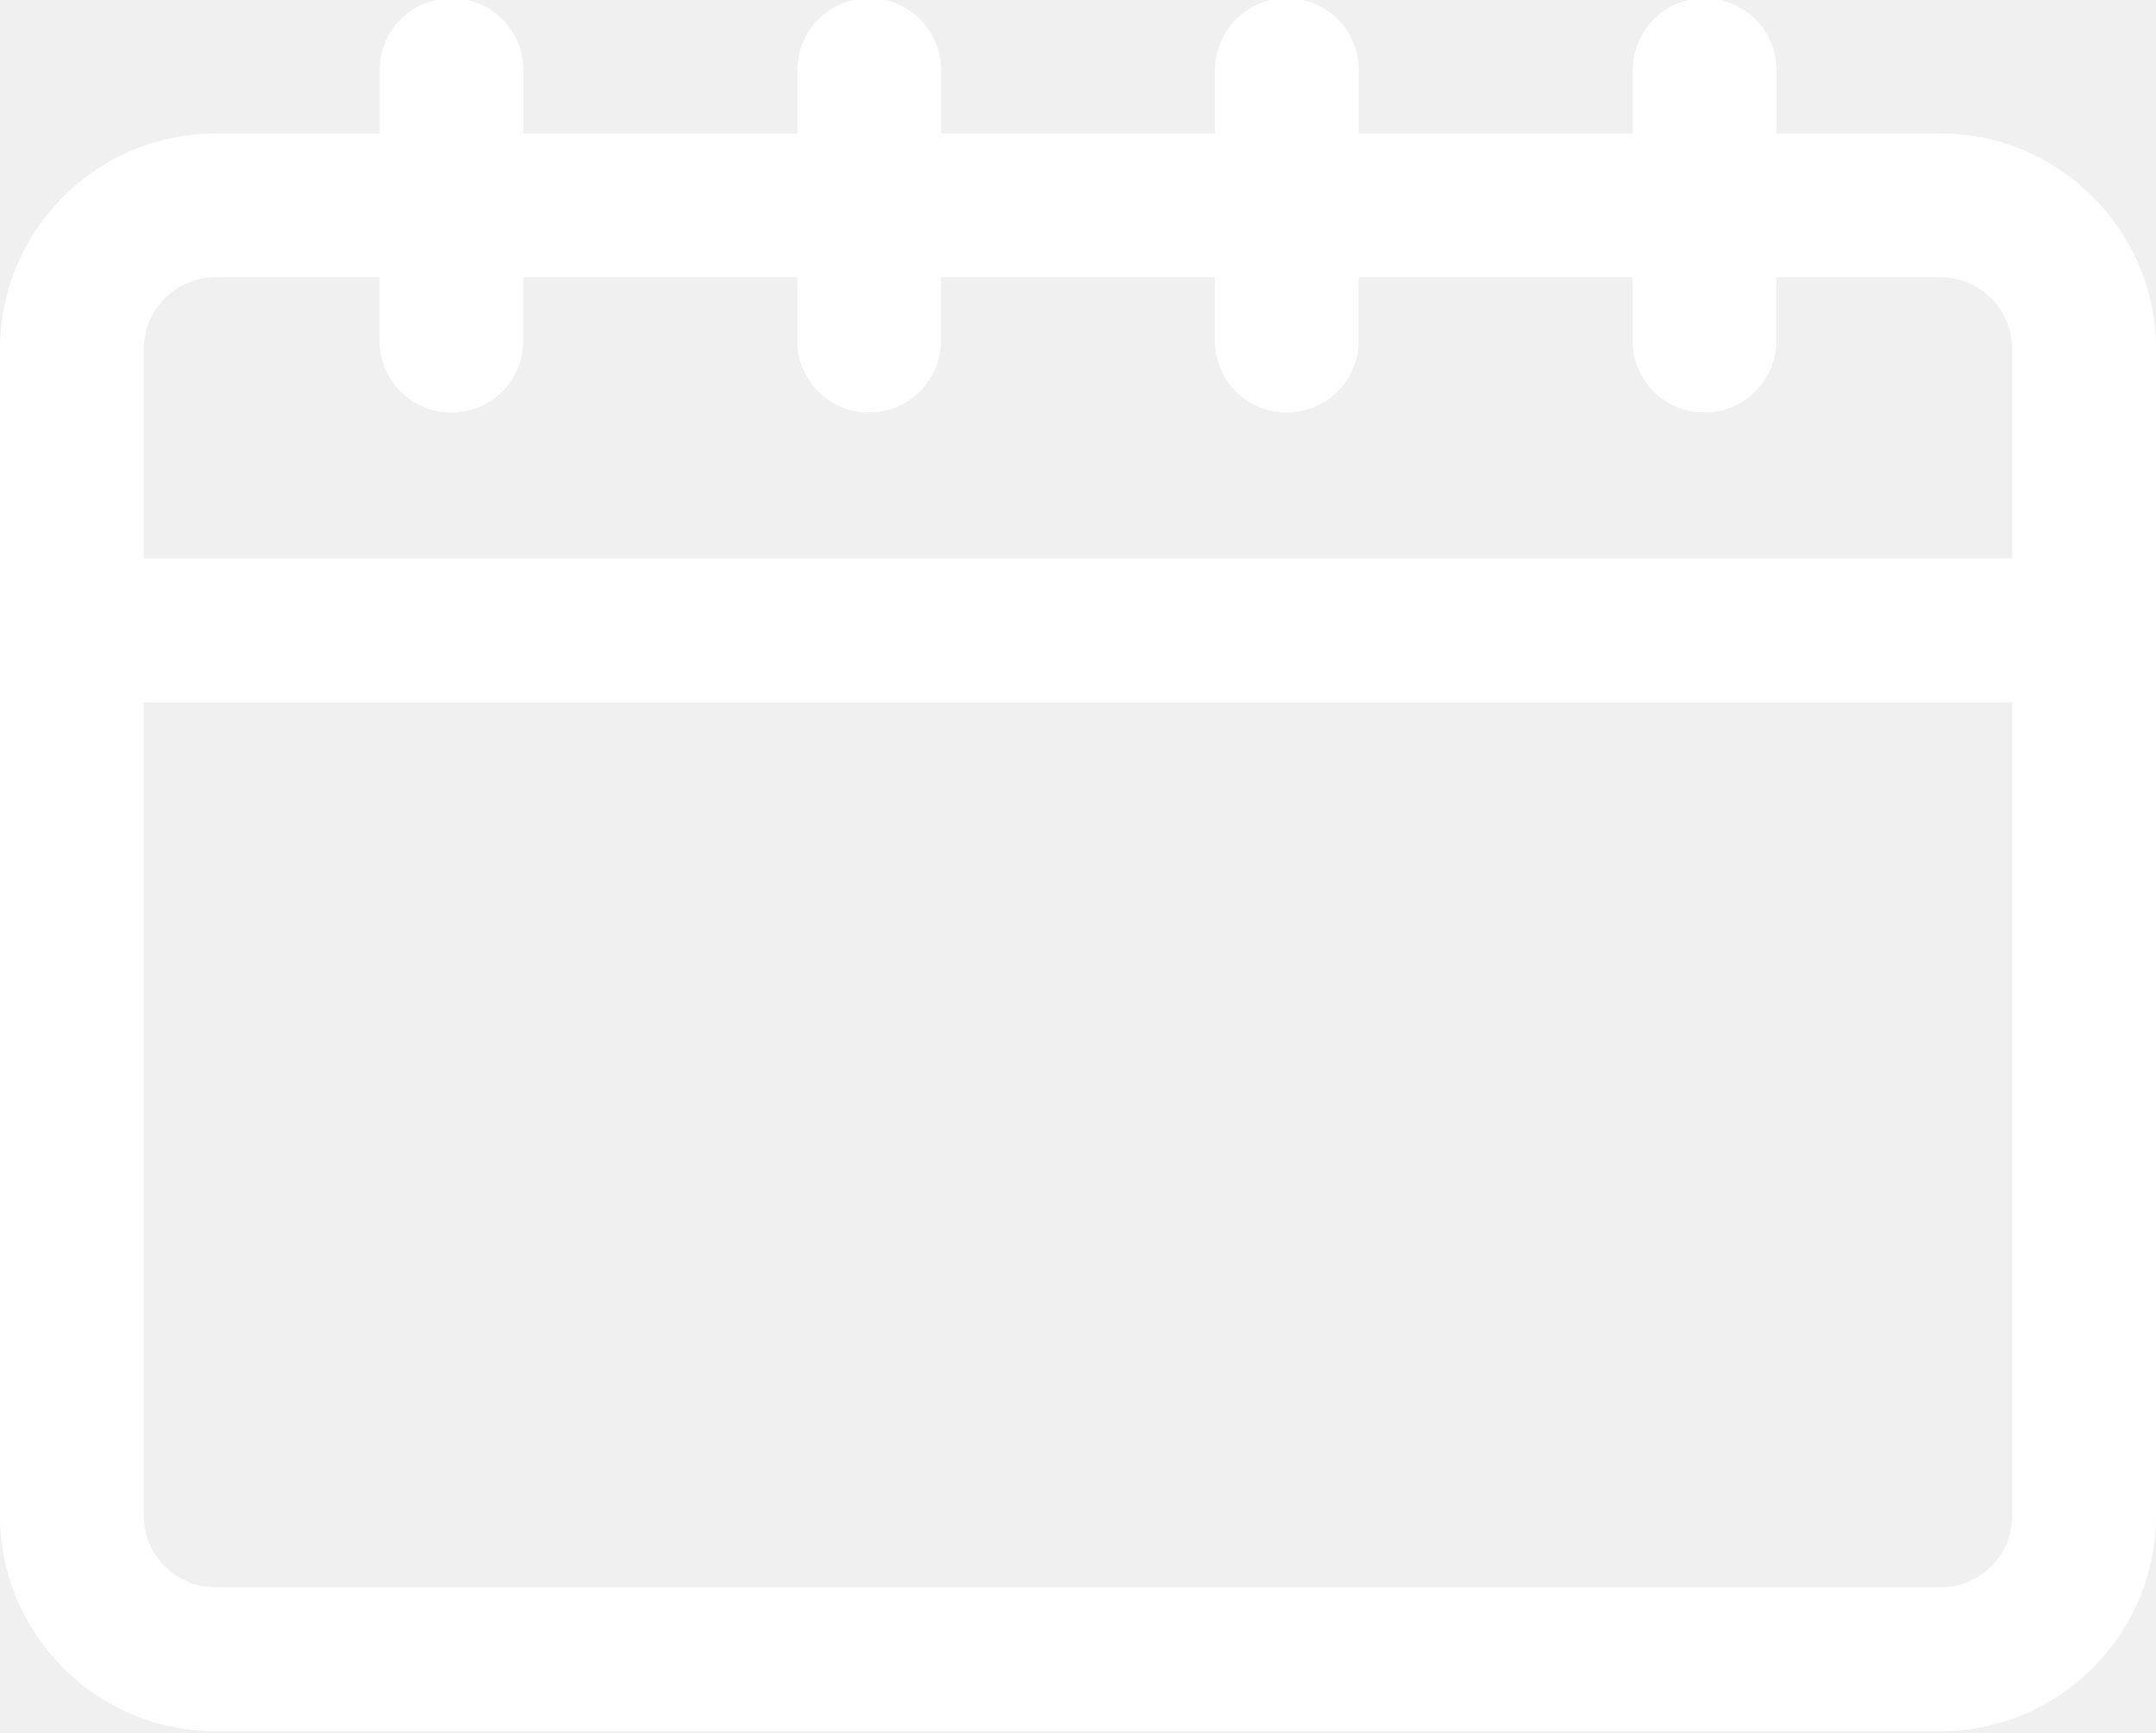
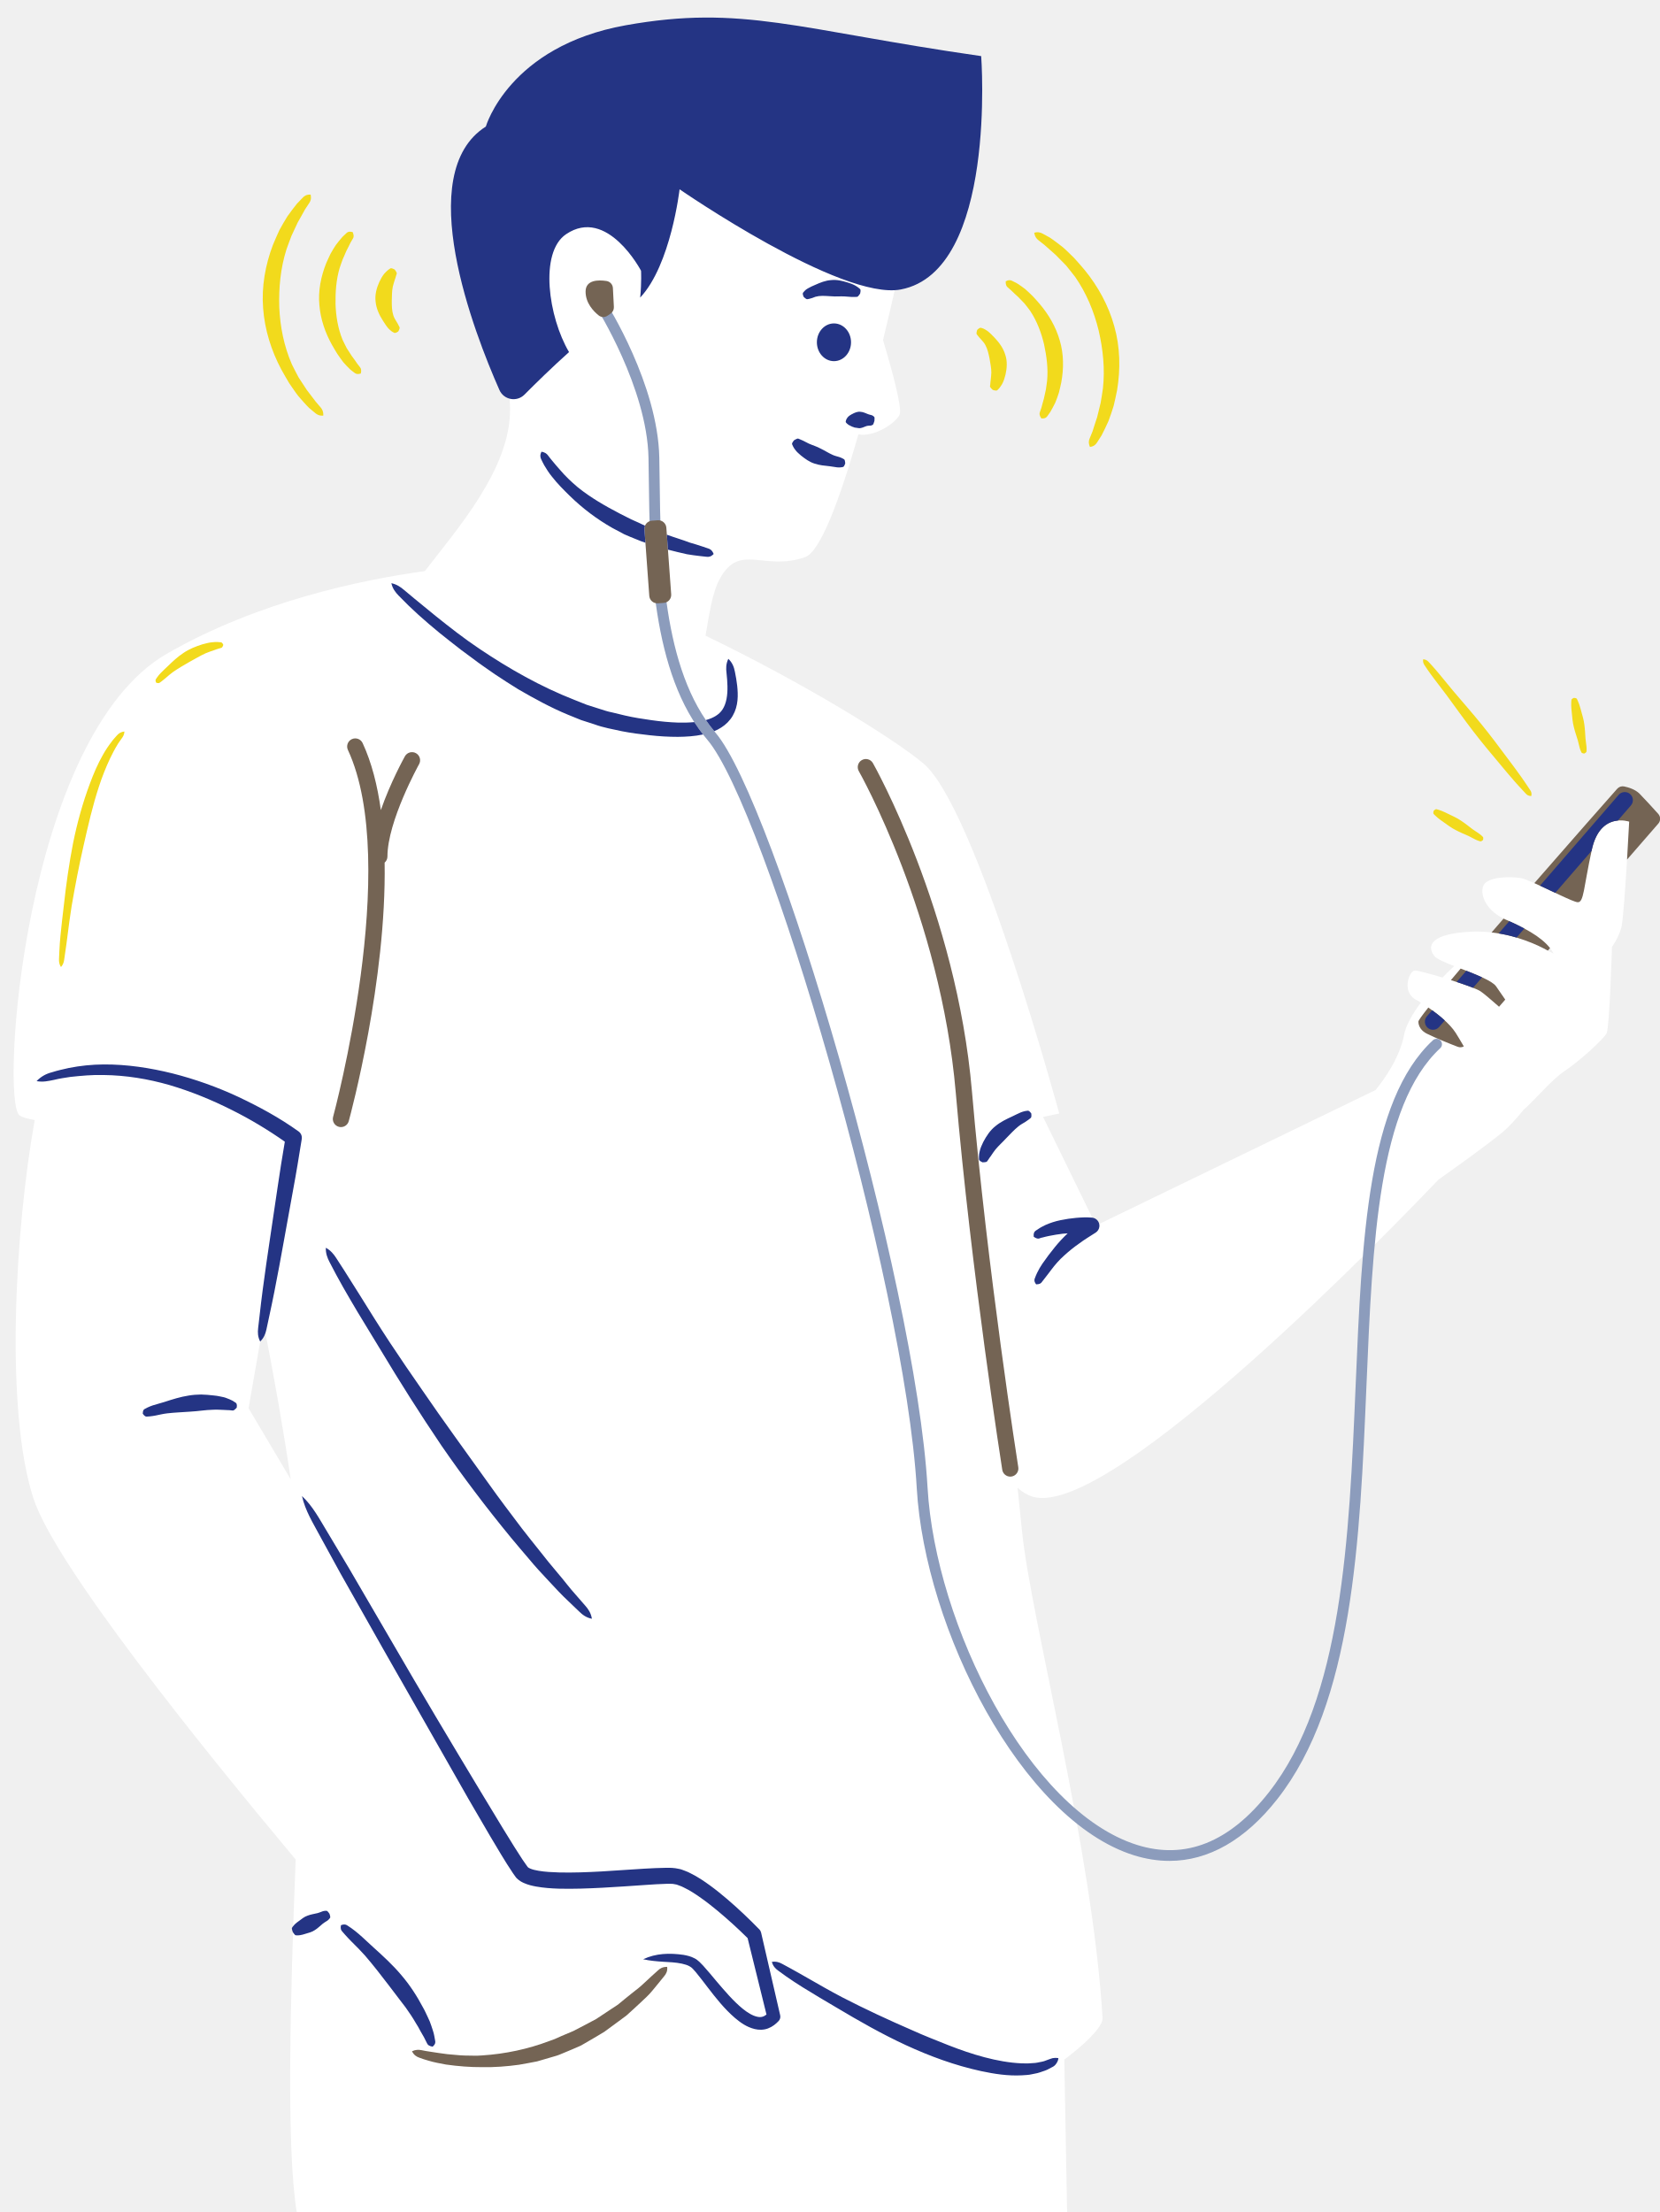
- <svg xmlns="http://www.w3.org/2000/svg" contentScriptType="text/ecmascript" fill="#ffffff" width="30" zoomAndPan="magnify" contentStyleType="text/css" viewBox="1.0 3.4 30.0 24.1" height="24.1" preserveAspectRatio="xMidYMid meet" version="1">
-   <g id="change1_1">
-     <path fill="inherit" d="M28,5.257h-2.281V4.375c0-0.553-0.448-1-1-1s-1,0.447-1,1v0.882h-3.812V4.375c0-0.553-0.448-1-1-1 s-1,0.447-1,1v0.882h-3.812V4.375c0-0.553-0.448-1-1-1s-1,0.447-1,1v0.882h-3.812V4.375c0-0.553-0.448-1-1-1 s-1,0.447-1,1v0.882H4c-1.654,0-3,1.346-3,3v16.226c0,1.654,1.346,3,3,3h24c1.654,0,3-1.346,3-3V8.257 C31,6.603,29.654,5.257,28,5.257z M4,7.257h2.281v0.882c0,0.553,0.448,1,1,1s1-0.447,1-1V7.257h3.812 v0.882c0,0.553,0.448,1,1,1s1-0.447,1-1V7.257h3.812v0.882c0,0.553,0.448,1,1,1s1-0.447,1-1V7.257h3.812 v0.882c0,0.553,0.448,1,1,1s1-0.447,1-1V7.257H28c0.551,0,1,0.448,1,1v2.913H3V8.257 C3,7.705,3.449,7.257,4,7.257z M28,25.482H4c-0.551,0-1-0.448-1-1v-11.312h26v11.312 C29,25.034,28.551,25.482,28,25.482z" />
+ <svg xmlns="http://www.w3.org/2000/svg" contentScriptType="text/ecmascript" fill="#000000" width="378.2" zoomAndPan="magnify" contentStyleType="text/css" viewBox="-3.1 -4.0 378.2 504.0" height="504" preserveAspectRatio="xMidYMid meet" version="1">
+   <defs>
+     <clipPath id="a">
+       <path d="M 72 59 L 375.129 59 L 375.129 468 L 72 468 Z M 72 59" />
+     </clipPath>
+   </defs>
+   <g>
+     <g id="change1_1">
+       <path fill="#ffffff" d="M 347.762 210.5 L 350.051 212.023 C 350.359 212.418 350.629 212.828 350.852 213.254 C 350.559 213.113 350.266 212.973 349.969 212.836 C 349.84 212.762 349.703 212.684 349.551 212.598 Z M 56.922 297.395 C 59.203 308.887 61.426 321.422 63.133 333.059 L 53.531 316.867 Z M 371.348 182.027 L 365.348 179.027 L 356.785 185.441 C 356.785 185.441 355.531 192.973 355.371 193.297 C 355.215 193.621 353.996 197.758 353.996 197.758 L 346.477 197.219 C 345.176 196.645 344.074 196.207 343.449 196.086 C 341.098 195.641 335.949 195.75 334.941 197.652 C 333.969 199.5 335.207 203.23 339.465 205.293 L 339.844 207.754 L 336.73 208.453 C 335.195 208.281 333.59 208.199 331.922 208.289 C 321.285 208.848 322.406 212.43 323.859 213.996 C 324.383 214.559 326.121 215.297 328.203 216.113 C 327.32 216.945 326.43 217.824 325.555 218.73 C 322.59 217.84 319.879 217.133 319.273 217.133 C 317.93 217.133 316.023 222.281 319.832 223.961 C 319.832 223.961 320.141 224.141 320.629 224.445 C 318.664 227.066 317.215 229.621 316.809 231.738 C 315.824 236.887 312.488 241.664 310.281 244.371 L 246.621 275.227 L 234.547 250.496 L 238.227 249.707 C 238.227 249.707 219.422 180.305 207.332 170.004 C 200.777 164.422 179.738 151.465 157.637 140.844 C 158.492 136.152 159.074 131.156 160.957 127.77 C 165.5 119.594 170.953 126.258 180.34 122.926 C 183.848 121.68 188.289 109.605 192.473 94.969 C 195.977 95.633 200.828 92.551 201.844 90.516 C 202.527 89.148 200.223 80.645 198.082 73.492 C 202.523 55.145 205.781 38.727 205.781 38.727 C 203.055 -3.98 132.184 16.312 117.344 27.82 C 102.504 39.332 112.801 71.738 113.102 89.004 C 113.348 102.852 100.734 116.887 93.699 126.125 C 79.191 128.121 55.637 133.027 34.949 144.93 C 2.262 163.738 -3.113 247.02 1.367 250.152 C 1.973 250.578 3.184 250.918 4.812 251.203 C 0.398 275.676 -2.078 317.02 4.5 337.355 C 9.418 352.559 42.617 393.805 64.262 419.684 C 63.027 450.984 62.109 485.402 64.5 500 L 240.02 500 L 239.383 465.266 C 239.383 465.266 248.277 458.781 248.098 455.762 C 245.723 416.691 231.715 364.855 229.723 344.629 C 229.426 341.637 229.094 338.402 228.738 334.996 C 229.801 335.957 230.945 336.648 232.184 337.02 C 250.09 342.359 316.188 273.645 324.645 264.758 C 329.812 261.098 336.145 256.527 339.309 253.902 C 340.531 252.891 342.184 251.105 344.02 248.875 C 346.68 246.527 350.453 241.977 353.301 240.078 C 356.996 237.617 362.258 232.691 362.93 231.461 C 363.602 230.227 364.16 211.758 364.16 211.758 C 364.16 211.758 365.613 209.742 366.285 207.395 C 366.672 206.039 367.207 198.234 367.594 191.852 L 371.348 182.027" />
+     </g>
+     <g id="change2_1">
+       <path fill="#8c9cbc" d="M 325.035 234.824 C 310.918 247.945 309.609 278.867 308.227 311.602 C 306.723 347.18 305.164 383.965 287.891 405.949 C 280.586 415.242 272.215 420 263.332 420 C 260.672 420 257.961 419.574 255.223 418.715 C 229.621 410.672 207.613 367.152 205.766 335.074 C 203.062 288.074 171.328 180.098 158.039 164.535 C 145.246 149.562 144.93 122.848 144.719 105.172 C 144.695 103.438 144.68 101.805 144.648 100.293 C 144.324 84.383 132.883 66.227 132.766 66.043 C 132.402 65.469 132.57 64.711 133.145 64.344 C 133.719 63.977 134.48 64.148 134.844 64.723 C 135.332 65.484 146.77 83.633 147.109 100.242 C 147.141 101.762 147.16 103.402 147.184 105.145 C 147.391 122.465 147.699 148.641 159.91 162.938 C 173.379 178.703 205.504 287.617 208.227 334.934 C 210.027 366.223 231.273 408.609 255.961 416.363 C 266.934 419.805 277.023 415.793 285.953 404.426 C 302.734 383.066 304.273 346.684 305.766 311.5 C 307.172 278.242 308.5 246.832 323.359 233.02 C 323.855 232.559 324.637 232.586 325.098 233.082 C 325.562 233.582 325.535 234.359 325.035 234.824" />
+     </g>
+     <g id="change3_1" clip-path="url(#a)">
+       <path fill="#746454" d="M 146.754 114.543 L 145.414 114.641 C 144.406 114.715 143.648 115.594 143.723 116.602 L 144.828 131.77 C 144.902 132.781 145.781 133.539 146.789 133.465 L 148.129 133.367 C 149.137 133.293 149.895 132.414 149.82 131.406 L 148.715 116.234 C 148.641 115.227 147.762 114.469 146.754 114.543 Z M 133.309 67.875 C 133.887 68.336 134.703 68.352 135.316 67.934 L 136.016 67.457 C 136.508 67.121 136.789 66.551 136.762 65.953 L 136.539 61.629 C 136.496 60.809 135.879 60.141 135.062 60.02 C 133.246 59.75 130.316 59.734 130.316 62.438 C 130.316 65.055 132.113 66.922 133.309 67.875 Z M 91.668 167.609 C 90.781 167.113 89.652 167.43 89.152 168.32 C 88.953 168.68 85.863 174.254 83.668 180.578 C 82.898 174.961 81.578 169.75 79.52 165.312 C 79.09 164.387 77.992 163.984 77.062 164.414 C 76.137 164.844 75.734 165.941 76.164 166.867 C 88.27 192.969 72.953 249.898 72.793 250.469 C 72.527 251.453 73.105 252.473 74.09 252.738 C 74.254 252.785 74.418 252.805 74.578 252.805 C 75.391 252.805 76.137 252.266 76.359 251.441 C 76.836 249.707 84.973 219.449 84.531 192.547 C 84.922 192.211 85.172 191.715 85.172 191.156 C 85.172 183.125 92.309 170.254 92.379 170.125 C 92.879 169.234 92.559 168.105 91.668 167.609 Z M 218.34 244.66 C 214.82 203.602 195.965 170.203 195.777 169.871 C 195.27 168.984 194.141 168.68 193.254 169.184 C 192.367 169.691 192.062 170.82 192.566 171.707 C 192.754 172.031 211.203 204.719 214.656 244.977 C 218.145 285.695 225.176 330.438 225.246 330.883 C 225.391 331.797 226.176 332.445 227.07 332.445 C 227.164 332.445 227.262 332.438 227.359 332.422 C 228.367 332.262 229.059 331.316 228.898 330.309 C 228.828 329.863 221.816 285.246 218.34 244.66 Z M 146.789 444.969 L 145.293 446.316 C 144.289 447.199 143.375 448.172 142.336 449 C 141.293 449.832 140.238 450.637 139.223 451.484 L 137.691 452.746 L 136.035 453.836 L 132.742 456.02 C 131.598 456.656 130.418 457.242 129.262 457.859 L 127.52 458.766 L 125.715 459.527 C 124.5 460.008 123.344 460.645 122.094 461.027 C 117.199 462.879 112.016 463.988 106.746 464.324 C 105.43 464.453 104.109 464.34 102.785 464.348 C 101.465 464.32 100.152 464.125 98.832 464.039 C 97.527 463.852 96.207 463.707 94.906 463.473 C 94.246 463.383 93.598 463.266 92.949 463.129 C 92.289 463.008 91.637 462.973 90.766 463.375 C 91.176 464.234 91.809 464.625 92.461 464.848 C 93.117 465.082 93.773 465.316 94.441 465.496 C 95.773 465.91 97.141 466.141 98.508 466.402 C 101.25 466.793 104.027 467.012 106.805 466.996 C 109.586 467.047 112.375 466.832 115.145 466.449 C 116.52 466.195 117.902 465.973 119.273 465.684 L 123.312 464.504 C 123.992 464.332 124.637 464.043 125.281 463.773 L 127.223 462.961 L 129.152 462.125 C 129.77 461.797 130.367 461.426 130.973 461.082 C 132.18 460.367 133.398 459.684 134.582 458.945 L 137.949 456.469 L 139.625 455.23 L 141.164 453.832 C 142.199 452.906 143.195 451.941 144.203 450.996 C 145.215 450.059 146.023 448.918 146.922 447.875 L 148.223 446.27 C 148.664 445.746 149.016 445.133 148.902 444.145 C 147.859 444.137 147.273 444.508 146.789 444.969 Z M 322.32 225.562 C 320.887 227.371 320.055 228.527 320.055 228.773 C 320.055 229.895 320.797 230.926 321.938 231.496 C 324.172 232.613 327.367 233.875 329.031 234.516 C 329.492 234.691 329.988 234.641 330.406 234.422 C 329.633 233.105 328.992 232.02 328.562 231.348 C 327.172 229.164 324.379 226.984 322.32 225.562 Z M 329.684 216.688 C 328.91 217.602 328.168 218.48 327.461 219.32 C 330.449 220.262 333.301 221.277 334.16 221.832 C 334.996 222.375 336.746 223.914 338.434 225.383 L 339.844 223.758 C 339.082 222.633 338.309 221.523 337.742 220.715 C 336.867 219.465 333.098 218.004 329.684 216.688 Z M 339.867 205.488 C 339.727 205.43 339.598 205.359 339.465 205.293 C 338.543 206.355 337.629 207.414 336.73 208.453 C 342.605 209.125 347.324 211.359 349.551 212.598 L 350.051 212.023 C 347.906 209.281 343.809 207.219 339.867 205.488 Z M 374.715 183.66 L 367.594 191.852 C 367.875 187.148 368.078 183.215 368.078 183.215 C 368.078 183.215 361.473 180.863 359.57 189.594 C 357.664 198.324 357.777 201.684 356.324 201.57 C 355.254 201.488 350.082 198.812 346.477 197.219 C 355.125 187.297 363.102 178.258 365.348 175.723 C 365.742 175.277 366.336 175.07 366.918 175.188 C 367.906 175.387 369.438 175.844 370.43 176.832 C 371.48 177.887 373.492 180.098 374.699 181.438 C 375.266 182.07 375.273 183.02 374.715 183.66" />
+     </g>
+     <g id="change4_1">
+       <path fill="#f2da1c" d="M 223.512 72.961 C 222.988 72.43 222.492 71.887 221.91 71.434 C 221.613 71.219 221.293 71.031 220.961 70.875 L 220.43 70.699 C 220.258 70.641 220.008 70.691 219.531 71.176 C 219.332 71.84 219.355 72.07 219.453 72.191 L 219.742 72.555 C 219.93 72.797 220.109 73.027 220.32 73.227 C 220.707 73.652 221.102 74.07 221.375 74.574 C 221.93 75.586 222.148 76.699 222.359 77.738 C 222.512 78.789 222.773 79.828 222.758 80.941 C 222.746 81.492 222.66 82.035 222.613 82.613 C 222.562 82.895 222.547 83.195 222.52 83.504 L 222.461 83.961 C 222.418 84.105 222.516 84.32 223.09 84.844 C 223.816 85.078 224.062 85.004 224.172 84.859 L 224.566 84.449 C 224.797 84.156 225.012 83.844 225.207 83.52 C 225.57 82.855 225.793 82.129 225.98 81.387 C 226.324 79.906 226.434 78.289 225.926 76.809 C 225.473 75.316 224.535 74.031 223.512 72.961 Z M 233.75 65.223 C 233.223 64.633 232.715 64.023 232.168 63.457 C 231.594 62.922 231.047 62.352 230.445 61.844 C 229.816 61.367 229.176 60.91 228.512 60.496 L 227.457 59.977 C 227.105 59.805 226.684 59.73 226.031 60.105 C 226.004 60.891 226.203 61.23 226.48 61.469 L 227.293 62.176 C 227.812 62.676 228.316 63.18 228.852 63.637 L 230.324 65.16 C 230.777 65.699 231.184 66.281 231.613 66.836 C 233.168 69.191 234.156 71.836 234.781 74.504 C 235.355 77.184 235.723 79.934 235.469 82.707 C 235.371 83.391 235.305 84.086 235.184 84.773 C 235.016 85.449 234.891 86.141 234.734 86.828 C 234.527 87.496 234.363 88.191 234.172 88.883 L 233.82 89.902 C 233.688 90.234 233.676 90.629 234.16 91.344 C 234.992 91.395 235.324 91.125 235.535 90.797 L 236.219 89.828 C 236.613 89.152 236.977 88.445 237.332 87.73 C 237.645 87.004 237.891 86.246 238.145 85.488 C 238.355 84.719 238.512 83.938 238.691 83.152 C 239.27 80.012 239.277 76.684 238.348 73.578 C 237.465 70.465 235.801 67.629 233.75 65.223 Z M 243.988 57.48 C 243.191 56.57 242.426 55.633 241.598 54.754 C 240.723 53.922 239.891 53.039 238.973 52.262 C 238.012 51.531 237.066 50.781 236.062 50.117 L 234.48 49.25 C 233.953 48.965 233.359 48.777 232.527 49.035 C 232.676 49.938 233.055 50.391 233.504 50.742 L 234.844 51.797 C 235.691 52.559 236.531 53.316 237.387 54.047 L 239.758 56.453 C 240.488 57.309 241.152 58.219 241.855 59.094 C 244.422 62.793 246.152 66.977 247.203 71.273 C 248.203 75.578 248.672 80.035 248.184 84.477 C 248.008 85.57 247.879 86.684 247.664 87.777 C 247.367 88.852 247.168 89.961 246.867 91.043 C 246.492 92.098 246.184 93.188 245.824 94.262 L 245.184 95.84 C 244.949 96.363 244.84 96.938 245.23 97.84 C 246.156 97.707 246.586 97.25 246.895 96.738 L 247.871 95.211 C 248.43 94.145 248.945 93.051 249.445 91.941 C 249.879 90.812 250.258 89.652 250.621 88.492 C 250.93 87.316 251.145 86.113 251.406 84.922 C 252.207 80.113 252.117 75.078 250.77 70.344 C 249.465 65.605 247.055 61.227 243.988 57.48 Z M 87.707 70.129 C 87.574 69.855 87.441 69.59 87.277 69.355 C 86.977 68.863 86.672 68.379 86.504 67.828 C 86.16 66.727 86.16 65.594 86.16 64.531 C 86.215 63.473 86.16 62.398 86.395 61.312 C 86.512 60.773 86.703 60.258 86.863 59.699 C 86.969 59.438 87.043 59.145 87.129 58.848 L 87.277 58.41 C 87.348 58.273 87.293 58.047 86.832 57.422 C 86.168 57.047 85.906 57.074 85.773 57.195 L 85.309 57.52 C 85.023 57.762 84.754 58.023 84.496 58.305 C 84.008 58.883 83.648 59.555 83.32 60.246 C 82.695 61.629 82.273 63.195 82.477 64.746 C 82.629 66.297 83.297 67.738 84.094 68.992 C 84.504 69.617 84.883 70.242 85.359 70.805 C 85.613 71.07 85.891 71.316 86.184 71.535 L 86.672 71.812 C 86.828 71.902 87.086 71.902 87.645 71.52 C 87.973 70.91 87.992 70.68 87.922 70.539 Z M 78.27 78.828 C 77.859 78.238 77.469 77.645 77.031 77.09 L 75.883 75.309 C 75.547 74.688 75.262 74.039 74.945 73.414 C 73.883 70.797 73.434 68.012 73.344 65.27 C 73.305 62.531 73.484 59.766 74.273 57.094 C 74.508 56.441 74.707 55.77 74.961 55.121 C 75.258 54.492 75.516 53.84 75.801 53.195 C 76.137 52.578 76.43 51.934 76.758 51.289 L 77.301 50.359 C 77.496 50.059 77.586 49.676 77.25 48.879 C 76.445 48.664 76.066 48.867 75.797 49.145 L 74.934 49.961 C 74.414 50.551 73.918 51.168 73.434 51.801 C 72.984 52.453 72.594 53.148 72.195 53.844 C 71.84 54.555 71.531 55.293 71.199 56.023 C 70.023 58.992 69.359 62.254 69.664 65.48 C 69.918 68.707 70.996 71.816 72.535 74.578 C 72.941 75.258 73.32 75.953 73.742 76.613 C 74.203 77.258 74.629 77.922 75.117 78.535 C 75.641 79.125 76.176 79.699 76.746 80.234 L 77.68 80.953 C 77.992 81.191 78.391 81.344 79.105 81.105 C 79.285 80.34 79.156 79.969 78.93 79.68 Z M 68.836 87.523 C 68.156 86.613 67.477 85.707 66.781 84.824 L 64.93 81.996 C 64.379 81.02 63.906 79.992 63.391 78.996 C 61.594 74.867 60.719 70.426 60.527 66.008 C 60.391 61.59 60.805 57.129 62.152 52.867 C 62.543 51.828 62.887 50.766 63.309 49.73 C 63.812 48.734 64.223 47.688 64.73 46.688 C 65.305 45.727 65.82 44.719 66.383 43.73 L 67.32 42.312 C 67.652 41.844 67.871 41.301 67.668 40.34 C 66.73 40.289 66.219 40.652 65.816 41.098 L 64.562 42.402 C 63.805 43.336 63.082 44.312 62.375 45.301 C 61.73 46.324 61.133 47.383 60.547 48.453 C 60.02 49.547 59.57 50.68 59.082 51.801 C 57.352 56.355 56.457 61.316 56.848 66.219 C 57.203 71.121 58.707 75.891 60.98 80.16 C 61.586 81.211 62.152 82.281 62.789 83.305 C 63.488 84.289 64.129 85.316 64.879 86.262 C 65.676 87.168 66.457 88.09 67.309 88.934 L 68.695 90.094 C 69.152 90.48 69.703 90.777 70.566 90.688 C 70.598 89.777 70.316 89.258 69.945 88.82 Z M 47.168 142.34 L 46.566 142.289 C 46.16 142.246 45.766 142.289 45.367 142.328 C 44.555 142.371 43.801 142.617 43.02 142.805 C 41.508 143.277 40.02 143.875 38.715 144.758 C 37.406 145.625 36.258 146.684 35.156 147.762 C 34.598 148.289 34.035 148.812 33.5 149.363 C 33.23 149.637 32.992 149.938 32.758 150.246 L 32.43 150.73 C 32.32 150.891 32.277 151.117 32.484 151.551 C 32.938 151.703 33.148 151.656 33.297 151.543 L 33.746 151.215 C 34.043 150.992 34.328 150.762 34.605 150.52 C 35.152 150.035 35.711 149.562 36.301 149.129 C 37.504 148.285 38.77 147.566 40.004 146.848 C 41.266 146.176 42.465 145.426 43.758 144.844 C 44.41 144.598 45.066 144.32 45.738 144.121 C 46.074 144.012 46.406 143.859 46.75 143.781 L 47.27 143.625 C 47.445 143.59 47.609 143.449 47.777 142.93 C 47.574 142.445 47.363 142.344 47.168 142.34 Z M 22.375 164.938 C 21.633 165.895 20.953 166.902 20.367 167.957 C 19.164 170.051 18.23 172.266 17.398 174.496 C 15.723 178.965 14.465 183.555 13.531 188.195 C 12.633 192.844 11.965 197.523 11.453 202.211 C 11.176 204.555 10.898 206.895 10.672 209.238 C 10.566 210.414 10.465 211.586 10.422 212.766 L 10.344 214.535 C 10.324 215.121 10.391 215.723 10.793 216.34 C 11.281 215.789 11.449 215.219 11.527 214.637 L 11.777 212.895 C 11.957 211.738 12.102 210.574 12.254 209.414 C 12.547 207.094 12.848 204.77 13.219 202.457 C 14.012 197.844 14.895 193.25 15.934 188.703 C 16.957 184.16 17.996 179.617 19.441 175.219 C 20.16 173.02 21.004 170.871 21.98 168.801 C 22.488 167.777 22.996 166.75 23.594 165.781 C 23.867 165.277 24.227 164.848 24.539 164.371 C 24.883 163.918 25.199 163.477 25.254 162.672 C 24.508 162.73 23.957 163.086 23.559 163.543 C 23.168 164.008 22.723 164.441 22.375 164.938 Z M 111.5 74.613 C 111.406 74.176 111.262 73.758 111.133 73.332 C 110.867 72.484 110.641 71.621 110.223 70.844 C 109.832 70.051 109.328 69.305 108.871 68.539 C 108.652 68.152 108.461 67.758 108.266 67.359 C 108.16 67.164 108.035 66.977 107.902 66.797 L 107.684 66.531 C 107.609 66.441 107.457 66.387 107.008 66.461 C 106.645 66.734 106.578 66.883 106.59 66.996 L 106.633 67.34 C 106.672 67.562 106.723 67.781 106.793 67.992 C 106.941 68.406 107.098 68.82 107.23 69.242 C 107.465 70.102 107.656 70.98 107.965 71.809 C 108.238 72.652 108.711 73.41 109.137 74.188 C 109.359 74.57 109.559 74.965 109.812 75.336 C 109.938 75.523 110.082 75.703 110.227 75.879 L 110.453 76.141 C 110.516 76.234 110.672 76.289 111.18 76.191 C 111.598 75.895 111.664 75.742 111.641 75.633 L 111.609 75.289 C 111.578 75.059 111.547 74.836 111.5 74.613 Z M 108.262 29.766 C 108.395 29.617 108.516 29.457 108.633 29.285 L 108.801 29.02 C 108.855 28.934 108.855 28.781 108.676 28.363 C 108.324 28.07 108.16 28.051 108.055 28.094 L 107.734 28.234 C 107.531 28.34 107.336 28.461 107.164 28.602 C 106.82 28.887 106.496 29.195 106.164 29.5 C 105.48 30.09 104.797 30.73 104.281 31.523 C 103.738 32.305 103.496 33.273 103.348 34.215 C 103.289 34.695 103.227 35.176 103.301 35.66 C 103.312 35.898 103.363 36.137 103.445 36.367 L 103.57 36.711 C 103.594 36.824 103.723 36.934 104.227 36.984 C 104.719 36.824 104.84 36.723 104.855 36.625 L 104.949 36.336 C 104.992 36.148 105.062 35.965 105.129 35.781 C 105.227 35.422 105.328 35.07 105.453 34.727 C 105.727 34.039 106.109 33.426 106.414 32.746 C 106.75 32.078 107.062 31.355 107.5 30.684 C 107.727 30.355 107.988 30.059 108.262 29.766 Z M 140.953 5.934 C 140.234 5.977 139.504 5.953 138.797 6.105 C 137.367 6.328 135.934 6.57 134.547 7.008 C 131.734 7.73 129.02 8.871 126.52 10.363 C 124.004 11.84 121.762 13.727 119.719 15.766 C 118.688 16.773 117.691 17.816 116.762 18.918 C 116.312 19.484 115.859 20.043 115.469 20.656 C 115.266 20.953 115.086 21.27 114.902 21.582 C 114.715 21.891 114.602 22.266 114.793 22.801 C 115.363 22.742 115.641 22.531 115.871 22.27 C 116.098 22.008 116.328 21.75 116.566 21.496 L 117.957 19.965 C 118.445 19.473 118.902 18.961 119.395 18.477 C 119.906 18.008 120.395 17.52 120.926 17.078 C 123.039 15.301 125.352 13.797 127.75 12.488 C 130.141 11.184 132.59 9.941 135.191 9.078 C 136.473 8.574 137.816 8.285 139.145 7.895 C 139.805 7.691 140.484 7.562 141.16 7.402 L 142.18 7.172 C 142.52 7.105 142.852 6.945 143.156 6.395 C 142.762 5.938 142.391 5.867 142.035 5.895 Z M 334.43 186.379 C 334.223 186.195 334.008 186.02 333.781 185.867 C 333.328 185.566 332.867 185.273 332.426 184.957 C 331.551 184.297 330.699 183.598 329.785 183.004 C 328.891 182.383 327.883 181.941 326.902 181.465 C 326.41 181.23 325.926 180.977 325.41 180.777 C 325.156 180.672 324.891 180.586 324.625 180.5 L 324.219 180.387 C 324.094 180.332 323.914 180.371 323.539 180.73 C 323.402 181.234 323.457 181.406 323.562 181.496 L 323.859 181.793 C 324.062 181.988 324.266 182.18 324.477 182.352 C 324.902 182.707 325.355 183.008 325.797 183.328 C 326.688 183.961 327.559 184.629 328.535 185.117 C 329.492 185.633 330.516 186.043 331.516 186.492 C 332.008 186.73 332.484 186.992 332.969 187.246 C 333.211 187.371 333.465 187.473 333.723 187.566 L 334.125 187.691 C 334.258 187.734 334.438 187.699 334.777 187.391 C 334.887 186.938 334.832 186.766 334.73 186.668 Z M 358.336 165.961 C 358.266 165.43 358.184 164.895 358.133 164.359 C 358.055 163.277 358.023 162.191 357.867 161.125 C 357.75 160.055 357.418 159.02 357.137 157.98 C 356.988 157.461 356.859 156.938 356.672 156.422 C 356.586 156.168 356.477 155.914 356.363 155.66 L 356.184 155.285 C 356.141 155.156 355.996 155.047 355.477 155.004 C 355.008 155.23 354.91 155.387 354.918 155.52 L 354.887 155.938 C 354.871 156.211 354.863 156.488 354.871 156.762 C 354.883 157.305 354.953 157.84 355.004 158.379 C 355.113 159.449 355.18 160.531 355.453 161.574 C 355.695 162.625 356.059 163.652 356.379 164.688 C 356.523 165.207 356.641 165.73 356.766 166.254 C 356.828 166.516 356.918 166.773 357.02 167.027 L 357.188 167.406 C 357.246 167.535 357.387 167.645 357.848 167.695 C 358.258 167.48 358.352 167.328 358.355 167.188 L 358.379 166.773 C 358.379 166.5 358.371 166.23 358.336 165.961 Z M 345.512 176.004 C 345.754 176.344 345.922 176.738 345.777 177.375 C 345.121 177.367 344.777 177.113 344.504 176.801 L 343.656 175.887 C 343.094 175.277 342.52 174.676 341.984 174.047 C 340.883 172.805 339.832 171.523 338.77 170.258 C 336.641 167.719 334.508 165.184 332.496 162.555 C 330.48 159.93 328.559 157.227 326.602 154.555 L 323.598 150.598 C 323.102 149.934 322.605 149.27 322.141 148.586 L 321.445 147.551 C 321.215 147.207 321.047 146.812 321.141 146.207 C 321.75 146.254 322.098 146.508 322.379 146.812 L 323.223 147.727 C 323.781 148.34 324.312 148.977 324.844 149.609 L 328 153.445 C 330.148 155.969 332.336 158.461 334.426 161.031 C 336.516 163.598 338.492 166.254 340.469 168.91 C 341.457 170.242 342.461 171.559 343.414 172.914 C 343.902 173.582 344.355 174.281 344.82 174.969 L 345.512 176.004" />
+     </g>
+     <g id="change5_1">
+       <path fill="#243484" d="M 190.793 73.992 C 190.793 71.617 189.051 69.691 186.902 69.691 C 184.754 69.691 183.012 71.617 183.012 73.992 C 183.012 76.363 184.754 78.289 186.902 78.289 C 189.051 78.289 190.793 76.363 190.793 73.992 Z M 65.641 255.574 L 65.648 255.523 C 65.754 254.879 65.492 254.199 64.926 253.793 C 60.527 250.637 55.922 248.156 51.133 245.891 C 46.348 243.66 41.348 241.887 36.227 240.582 C 31.094 239.312 25.82 238.496 20.5 238.531 C 17.844 238.551 15.184 238.816 12.582 239.336 C 11.281 239.625 9.984 239.91 8.723 240.316 C 7.438 240.637 6.23 241.281 5.234 242.332 C 6.711 242.605 7.93 242.305 9.18 242.055 C 10.414 241.746 11.668 241.562 12.922 241.375 C 15.441 241.102 17.961 240.871 20.496 240.941 C 25.562 240.996 30.621 241.82 35.512 243.227 C 40.398 244.668 45.133 246.602 49.688 248.895 C 53.898 250.992 58.008 253.465 61.793 256.129 C 61.211 259.605 60.633 263.086 60.137 266.578 L 58.414 278.207 C 57.836 282.086 57.266 285.961 56.758 289.848 C 56.477 291.789 56.289 293.742 56.051 295.688 L 55.711 298.609 C 55.598 299.586 55.621 300.582 56.176 301.664 C 57.047 300.816 57.391 299.879 57.598 298.922 L 58.215 296.043 C 58.609 294.125 59.059 292.215 59.414 290.285 C 60.18 286.441 60.883 282.586 61.578 278.73 L 63.672 267.16 C 64.395 263.309 65.02 259.441 65.641 255.574 Z M 245.688 273.434 C 244.391 273.324 243.25 273.387 242.043 273.488 C 240.855 273.598 239.672 273.77 238.496 274.02 C 237.32 274.266 236.156 274.629 235.051 275.129 C 234.504 275.406 233.957 275.668 233.453 276.023 C 232.992 276.414 232.258 276.449 232.418 277.797 C 233.566 278.602 233.777 278.016 234.363 277.977 C 234.867 277.832 235.387 277.719 235.895 277.609 C 236.93 277.41 237.953 277.219 239.004 277.102 C 239.387 277.062 239.77 277.039 240.152 277.016 C 239.113 277.988 238.148 279.031 237.258 280.121 C 236.246 281.375 235.273 282.645 234.367 283.969 C 233.922 284.633 233.512 285.324 233.172 286.051 C 232.996 286.418 232.844 286.789 232.703 287.172 C 232.535 287.527 232.441 287.961 232.973 288.641 C 233.84 288.625 234.094 288.367 234.309 288.055 C 234.531 287.754 234.781 287.469 235 287.164 C 235.473 286.582 235.906 285.977 236.359 285.387 C 237.254 284.195 238.227 283.059 239.344 282.078 C 240.445 281.078 241.594 280.145 242.797 279.312 C 243.969 278.43 245.223 277.691 246.441 276.902 L 246.547 276.836 C 247.008 276.531 247.328 276.027 247.379 275.438 C 247.465 274.418 246.707 273.52 245.688 273.434 Z M 73.508 286.465 C 74.543 288.383 75.621 290.273 76.723 292.148 C 77.801 294.039 78.953 295.891 80.078 297.754 L 83.469 303.332 C 87.949 310.805 92.605 318.172 97.492 325.398 C 102.441 332.582 107.723 339.539 113.266 346.289 C 114.648 347.977 116.09 349.625 117.496 351.293 C 118.883 352.98 120.379 354.578 121.871 356.172 C 123.371 357.766 124.832 359.387 126.441 360.875 L 128.812 363.145 C 129.59 363.914 130.469 364.586 131.754 364.832 C 131.543 363.508 130.922 362.609 130.199 361.805 L 128.07 359.359 C 126.617 357.766 125.344 356 123.926 354.371 L 121.855 351.883 L 119.836 349.344 C 118.496 347.648 117.125 345.977 115.809 344.262 C 113.207 340.809 110.582 337.371 108.086 333.836 L 100.516 323.293 C 98 319.766 95.484 316.238 93.047 312.656 C 90.562 309.105 88.129 305.516 85.73 301.902 C 83.348 298.281 81.051 294.602 78.766 290.918 L 75.293 285.414 L 73.527 282.68 C 72.941 281.766 72.254 280.914 71.137 280.297 C 71.086 281.574 71.48 282.605 71.984 283.57 Z M 50.555 315.582 L 49.906 315.16 C 49.457 314.922 48.992 314.738 48.516 314.559 C 48.039 314.355 47.559 314.293 47.074 314.184 C 46.586 314.07 46.102 314.004 45.617 313.957 C 44.645 313.82 43.684 313.781 42.715 313.738 C 41.762 313.742 40.801 313.82 39.867 313.977 C 37.992 314.266 36.188 314.84 34.414 315.418 L 31.742 316.203 C 31.301 316.344 30.871 316.527 30.445 316.727 L 29.82 317.062 C 29.613 317.176 29.438 317.406 29.426 318.117 C 29.844 318.688 30.105 318.789 30.332 318.77 L 31.016 318.723 C 31.469 318.676 31.914 318.609 32.352 318.523 C 33.23 318.348 34.098 318.133 34.988 318.031 C 36.773 317.824 38.559 317.77 40.297 317.637 C 42.039 317.547 43.75 317.238 45.445 317.207 C 46.305 317.148 47.125 317.234 47.965 317.25 C 48.367 317.293 48.801 317.277 49.219 317.309 L 49.844 317.379 C 50.051 317.422 50.297 317.332 50.836 316.727 C 50.953 315.957 50.773 315.703 50.555 315.582 Z M 236.707 464.949 C 236.355 465.039 236.059 465.176 235.727 465.281 L 234.777 465.633 C 234.465 465.746 234.105 465.777 233.777 465.855 C 233.438 465.91 233.117 466.012 232.77 466.035 L 231.734 466.105 C 231.055 466.18 230.34 466.129 229.645 466.129 C 226.84 466.008 223.996 465.48 221.203 464.742 C 218.406 464 215.641 463.047 212.918 461.973 C 210.199 460.883 207.461 459.828 204.777 458.609 C 199.375 456.266 193.996 453.773 188.727 451.051 C 186.102 449.672 183.527 448.199 180.953 446.719 C 179.664 445.988 178.379 445.242 177.074 444.531 L 175.117 443.469 C 174.465 443.109 173.75 442.855 172.758 443.008 C 173.012 443.98 173.555 444.531 174.156 444.973 L 175.98 446.293 C 177.203 447.156 178.461 447.969 179.727 448.766 C 182.266 450.352 184.848 451.867 187.426 453.387 C 192.57 456.457 197.793 459.441 203.27 461.973 C 208.738 464.496 214.449 466.605 220.445 467.902 C 223.438 468.539 226.516 469.023 229.676 468.859 C 230.465 468.793 231.25 468.805 232.039 468.602 L 233.215 468.363 C 233.605 468.281 233.988 468.117 234.375 467.996 C 234.754 467.855 235.145 467.762 235.512 467.574 L 236.598 467.004 C 236.969 466.844 237.289 466.57 237.539 466.211 C 237.781 465.852 237.996 465.465 238.039 464.941 C 237.473 464.848 237.074 464.887 236.707 464.949 Z M 174.641 455.137 L 170.309 436.359 C 170.246 436.086 170.109 435.82 169.898 435.605 L 169.891 435.598 C 167.551 433.191 165.156 430.93 162.617 428.746 C 161.34 427.668 160.047 426.602 158.672 425.605 C 157.297 424.605 155.883 423.641 154.254 422.84 C 153.852 422.637 153.457 422.426 152.988 422.273 C 152.516 422.121 152.137 421.902 151.578 421.82 C 150.465 421.562 149.566 421.57 148.719 421.574 C 147.004 421.59 145.359 421.684 143.715 421.773 L 133.926 422.406 C 130.684 422.582 127.438 422.715 124.258 422.633 C 122.676 422.586 121.094 422.504 119.633 422.258 C 118.91 422.141 118.199 421.973 117.695 421.746 C 117.434 421.645 117.25 421.512 117.195 421.461 C 117.18 421.473 117.125 421.398 117.074 421.316 L 116.922 421.102 L 116.613 420.668 C 116.211 420.145 115.762 419.418 115.324 418.746 L 114.016 416.699 L 111.445 412.539 L 106.367 404.141 C 99.605 392.93 92.895 381.676 86.332 370.34 L 76.434 353.363 L 71.398 344.926 C 69.691 342.129 68.199 339.211 65.699 336.863 C 66.445 340.207 68.199 342.98 69.742 345.871 L 74.465 354.492 L 84.133 371.605 L 103.574 405.785 L 108.527 414.289 C 110.242 417.145 111.801 419.879 113.777 422.816 L 114.184 423.387 L 114.387 423.668 C 114.449 423.762 114.512 423.855 114.664 423.988 C 115.195 424.512 115.73 424.801 116.219 425.023 C 117.211 425.469 118.109 425.668 118.996 425.836 C 120.766 426.152 122.465 426.273 124.152 426.328 C 127.52 426.418 130.828 426.285 134.129 426.117 C 137.422 425.938 140.699 425.707 143.949 425.484 C 145.574 425.371 147.199 425.262 148.762 425.223 C 149.148 425.215 149.539 425.211 149.891 425.227 C 150.285 425.215 150.484 425.32 150.785 425.348 C 151.047 425.352 151.402 425.551 151.711 425.637 C 152.027 425.727 152.359 425.898 152.688 426.059 C 154.012 426.68 155.336 427.547 156.617 428.457 C 157.91 429.359 159.16 430.363 160.398 431.379 C 162.754 433.336 165.055 435.441 167.227 437.59 L 171.531 455.008 C 170.922 455.504 170.285 455.699 169.453 455.516 C 168.383 455.305 167.191 454.562 166.113 453.688 C 163.934 451.906 162.008 449.617 160.07 447.344 C 159.102 446.195 158.156 445.027 157.098 443.867 C 156.828 443.578 156.551 443.285 156.242 442.996 C 156.066 442.852 155.93 442.711 155.719 442.559 C 155.512 442.398 155.305 442.273 155.098 442.18 C 154.258 441.734 153.438 441.566 152.637 441.414 C 149.449 440.957 146.328 441.039 143.434 442.414 C 144.992 442.758 146.48 442.883 147.953 442.98 C 149.422 443.062 150.891 443.121 152.254 443.414 C 152.918 443.566 153.59 443.754 154.066 444.055 C 154.504 444.266 154.949 444.797 155.426 445.348 C 156.348 446.457 157.25 447.672 158.172 448.867 C 160.023 451.27 161.918 453.695 164.363 455.801 C 165.594 456.828 166.965 457.855 168.852 458.316 C 169.777 458.539 170.891 458.555 171.887 458.168 C 172.887 457.797 173.676 457.152 174.312 456.469 C 174.613 456.137 174.762 455.664 174.652 455.191 Z M 95.84 459.863 C 95.711 459.094 95.43 458.391 95.199 457.656 C 94.973 456.922 94.68 456.219 94.336 455.539 C 94 454.863 93.711 454.148 93.328 453.496 C 91.91 450.812 90.27 448.266 88.309 445.992 C 86.379 443.695 84.164 441.676 81.961 439.688 C 81.422 439.176 80.879 438.672 80.324 438.18 C 79.781 437.676 79.242 437.168 78.676 436.688 C 78.125 436.195 77.527 435.75 76.93 435.312 L 75.996 434.688 C 75.684 434.484 75.289 434.371 74.578 434.652 C 74.43 435.402 74.59 435.766 74.832 436.039 L 75.551 436.863 C 76.035 437.406 76.535 437.93 77.043 438.445 C 78.074 439.461 79.098 440.484 80.055 441.566 C 81.945 443.758 83.715 446.043 85.445 448.312 L 88.031 451.711 L 89.324 453.402 L 90.527 455.152 C 90.941 455.73 91.262 456.352 91.637 456.949 L 92.191 457.855 L 92.691 458.781 C 93.008 459.402 93.438 459.992 93.723 460.633 L 94.203 461.582 C 94.348 461.906 94.617 462.184 95.469 462.332 C 96.09 461.785 96.129 461.367 96.047 461 Z M 89.934 133.934 C 91.441 135.395 93.008 136.797 94.602 138.164 C 96.191 139.535 97.824 140.859 99.484 142.148 L 101.969 144.09 L 104.508 145.961 C 106.172 147.25 107.934 148.414 109.652 149.629 C 111.402 150.809 113.191 151.934 114.984 153.055 C 118.648 155.172 122.371 157.223 126.32 158.855 C 127.309 159.266 128.293 159.676 129.289 160.059 L 132.352 161.047 C 134.363 161.793 136.512 162.148 138.609 162.613 C 140.715 163.031 142.801 163.285 144.922 163.523 C 147.035 163.758 149.176 163.895 151.348 163.891 C 153.23 163.871 155.141 163.762 157.074 163.348 C 156.371 162.445 155.711 161.504 155.086 160.531 C 153.879 160.645 152.633 160.672 151.387 160.641 C 149.383 160.574 147.359 160.379 145.34 160.09 C 143.324 159.805 141.27 159.488 139.297 159.031 L 136.359 158.32 C 135.371 158.137 134.41 157.805 133.445 157.496 L 130.551 156.574 L 127.715 155.445 C 120.125 152.473 112.906 148.391 106.055 143.777 C 102.617 141.477 99.359 138.914 96.125 136.328 L 91.316 132.391 L 88.93 130.398 C 88.141 129.723 87.277 129.141 86.066 128.879 C 86.332 130.094 86.98 130.945 87.711 131.699 Z M 71.305 431.375 L 70.98 431.375 C 70.773 431.395 70.57 431.426 70.387 431.492 C 70.016 431.617 69.668 431.797 69.281 431.891 C 68.508 432.086 67.688 432.188 66.965 432.48 C 66.215 432.727 65.609 433.254 64.973 433.719 C 64.656 433.961 64.328 434.172 64.039 434.469 C 63.895 434.609 63.762 434.777 63.629 434.949 L 63.441 435.227 C 63.367 435.293 63.359 435.504 63.609 436.219 C 64.035 436.852 64.203 436.969 64.305 436.953 L 64.637 436.969 C 64.852 436.965 65.066 436.961 65.27 436.926 C 65.676 436.875 66.047 436.738 66.426 436.633 C 67.184 436.402 67.969 436.23 68.613 435.781 C 69.281 435.379 69.855 434.781 70.477 434.281 C 70.781 434.027 71.133 433.859 71.457 433.637 C 71.621 433.527 71.77 433.387 71.906 433.23 L 72.105 432.969 C 72.168 432.883 72.176 432.68 71.965 432.043 C 71.582 431.492 71.414 431.375 71.305 431.375 Z M 219.941 259.516 L 219.945 260.098 C 219.922 260.281 220.051 260.512 220.738 260.832 C 221.52 260.828 221.742 260.73 221.812 260.586 L 222.094 260.188 C 222.254 259.914 222.453 259.664 222.637 259.414 C 222.969 258.902 223.312 258.41 223.676 257.938 C 224.441 257.004 225.348 256.227 226.172 255.316 C 227.035 254.457 227.883 253.484 228.898 252.668 C 229.398 252.254 229.973 251.941 230.527 251.609 C 230.805 251.438 231.07 251.254 231.336 251.047 L 231.727 250.723 C 231.859 250.617 231.934 250.395 231.863 249.711 C 231.473 249.145 231.23 249.051 231.047 249.07 C 230.863 249.098 230.676 249.117 230.496 249.148 C 230.141 249.227 229.785 249.32 229.457 249.461 C 228.793 249.73 228.168 250.082 227.508 250.383 C 226.195 250.984 224.84 251.633 223.68 252.598 C 222.488 253.531 221.629 254.855 220.914 256.207 C 220.59 256.91 220.242 257.598 220.098 258.367 C 219.996 258.738 219.938 259.117 219.941 259.516 Z M 143.32 115.531 C 142.461 115.113 141.59 114.727 140.719 114.34 L 138.176 113.055 C 134.812 111.301 131.488 109.41 128.523 107.012 C 127.074 105.785 125.688 104.477 124.465 103.027 C 123.824 102.328 123.23 101.598 122.625 100.871 C 122.336 100.496 122.008 100.141 121.746 99.758 C 121.461 99.371 121.094 99.074 120.281 98.914 C 119.879 99.645 119.988 100.203 120.207 100.66 C 120.414 101.137 120.668 101.574 120.906 102.031 C 121.426 102.906 121.973 103.777 122.617 104.559 C 123.863 106.164 125.297 107.598 126.742 109.012 C 129.641 111.84 132.902 114.301 136.422 116.297 L 139.102 117.723 C 140.023 118.133 140.953 118.52 141.891 118.887 C 142.562 119.184 143.254 119.43 143.945 119.664 L 143.723 116.602 C 143.699 116.312 143.754 116.035 143.855 115.785 C 143.676 115.699 143.496 115.621 143.32 115.531 Z M 161.223 161.766 C 162.266 161.109 163.215 160.176 163.844 159.07 C 165.145 156.816 165.078 154.359 164.855 152.227 C 164.734 151.141 164.547 150.082 164.332 149.043 C 164.133 148.004 163.773 147 162.836 146.113 C 162.277 147.277 162.297 148.328 162.426 149.344 C 162.539 150.367 162.617 151.379 162.637 152.371 C 162.68 154.352 162.41 156.289 161.512 157.648 C 160.715 158.883 159.328 159.625 157.723 160.066 C 158.324 160.945 158.965 161.785 159.637 162.594 C 160.18 162.367 160.711 162.094 161.223 161.766 Z M 159.492 122.23 C 159.156 121.375 158.719 121.105 158.25 120.965 L 156.863 120.496 C 155.938 120.191 155.012 119.898 154.086 119.637 C 152.344 118.977 150.562 118.465 148.828 117.828 L 149.078 121.234 C 150.516 121.613 151.965 121.961 153.41 122.281 C 154.391 122.457 155.387 122.574 156.375 122.695 L 157.863 122.859 C 158.352 122.93 158.871 122.871 159.492 122.23 Z M 190.227 92.801 C 190.91 93.141 191.066 93.246 191.109 93.238 C 191.168 93.254 191.223 93.27 191.27 93.285 L 191.535 93.391 C 191.703 93.453 191.809 93.438 191.984 93.465 C 192.316 93.504 192.691 93.641 193.098 93.508 C 193.508 93.434 193.969 93.168 194.457 93.039 C 194.699 92.973 194.938 93.004 195.184 92.98 C 195.305 92.977 195.434 92.934 195.566 92.879 L 195.77 92.766 C 195.836 92.727 195.926 92.562 196.121 91.922 C 196.188 91.258 196.148 91.066 196.086 91.008 L 195.906 90.828 C 195.777 90.73 195.648 90.652 195.516 90.605 C 195.242 90.516 194.965 90.488 194.688 90.371 C 194.141 90.156 193.559 89.859 192.926 89.824 C 192.293 89.738 191.629 90.023 190.969 90.375 C 190.645 90.551 190.281 90.773 190.008 91.105 C 189.863 91.289 189.75 91.492 189.664 91.699 C 189.633 91.82 189.605 91.938 189.582 92.055 C 189.547 92.152 189.621 92.359 190.227 92.801 Z M 178.801 95.949 C 178.695 95.883 178.477 95.922 177.812 96.312 C 177.332 96.898 177.305 97.137 177.383 97.262 L 177.578 97.699 C 177.715 97.996 177.895 98.246 178.086 98.496 C 178.453 99.016 178.938 99.379 179.395 99.797 C 180.344 100.551 181.34 101.277 182.48 101.629 C 183.602 102.016 184.793 102.109 185.938 102.234 C 186.512 102.293 187.062 102.43 187.629 102.484 C 187.91 102.52 188.203 102.512 188.496 102.48 L 188.938 102.406 C 189.086 102.379 189.258 102.223 189.473 101.578 C 189.418 100.902 189.32 100.707 189.199 100.641 L 188.84 100.438 C 188.594 100.316 188.348 100.211 188.102 100.133 C 187.602 99.98 187.094 99.867 186.613 99.648 C 185.652 99.219 184.773 98.641 183.875 98.215 C 183.008 97.727 182.059 97.469 181.164 97.066 L 179.867 96.406 C 179.648 96.297 179.391 96.219 179.168 96.102 Z M 180.84 64.172 L 181.242 64.098 L 181.977 63.887 C 182.219 63.812 182.441 63.707 182.676 63.621 C 182.914 63.562 183.16 63.512 183.406 63.469 C 184.406 63.355 185.395 63.453 186.363 63.508 C 187.328 63.602 188.32 63.484 189.348 63.543 C 189.863 63.566 190.367 63.641 190.898 63.656 C 191.164 63.668 191.438 63.66 191.715 63.656 L 192.133 63.637 C 192.266 63.656 192.441 63.527 192.867 62.891 C 193.039 62.145 192.953 61.914 192.824 61.832 L 192.457 61.527 C 192.203 61.34 191.941 61.16 191.672 61.02 C 191.129 60.719 190.543 60.535 189.957 60.348 C 188.785 59.988 187.535 59.676 186.266 59.82 C 184.996 59.895 183.762 60.395 182.621 60.91 C 182.332 61.047 182.047 61.176 181.758 61.289 C 181.48 61.43 181.199 61.566 180.93 61.727 C 180.652 61.871 180.41 62.074 180.191 62.309 L 179.875 62.672 C 179.773 62.789 179.738 63.023 180 63.641 C 180.5 64.113 180.703 64.199 180.84 64.172 Z M 116.395 85.91 C 118.957 83.328 122.645 79.719 126.547 76.223 C 121.855 68.297 119.703 53.539 125.871 49.363 C 135.258 43.004 142.949 57.688 142.949 57.688 C 142.949 57.688 143.102 60.289 142.754 63.809 C 149.77 56.324 151.73 39.129 151.73 39.129 C 151.73 39.129 188.527 64.551 202.141 61.953 C 224.145 57.754 220.445 8.785 220.445 8.785 C 178.562 2.766 166.023 -3.004 139.441 1.762 C 112.855 6.527 107.59 24.836 107.59 24.836 C 90.805 35.477 104.926 71.848 110.684 84.859 C 111.688 87.129 114.648 87.664 116.395 85.91 Z M 321.984 227.574 C 321.316 228.348 321.402 229.516 322.176 230.184 C 322.523 230.484 322.953 230.633 323.383 230.633 C 323.898 230.633 324.414 230.418 324.781 229.996 L 326.066 228.508 C 325.133 227.652 324.125 226.859 323.191 226.18 Z M 328.77 219.738 C 330.188 220.203 331.504 220.664 332.512 221.066 L 334.57 218.688 C 333.48 218.188 332.238 217.68 330.977 217.188 Z M 338.344 208.68 C 339.793 208.922 341.164 209.242 342.422 209.617 L 344.199 207.562 C 343.09 206.969 341.926 206.41 340.762 205.887 Z M 368.473 179.523 L 365.5 182.957 C 363.43 183.16 360.688 184.465 359.57 189.594 C 359.547 189.691 359.531 189.781 359.508 189.879 L 351.234 199.438 C 350.09 198.895 348.891 198.32 347.762 197.801 L 365.68 177.105 C 366.348 176.336 367.516 176.25 368.285 176.918 C 369.059 177.586 369.141 178.754 368.473 179.523" />
+     </g>
  </g>
</svg>
